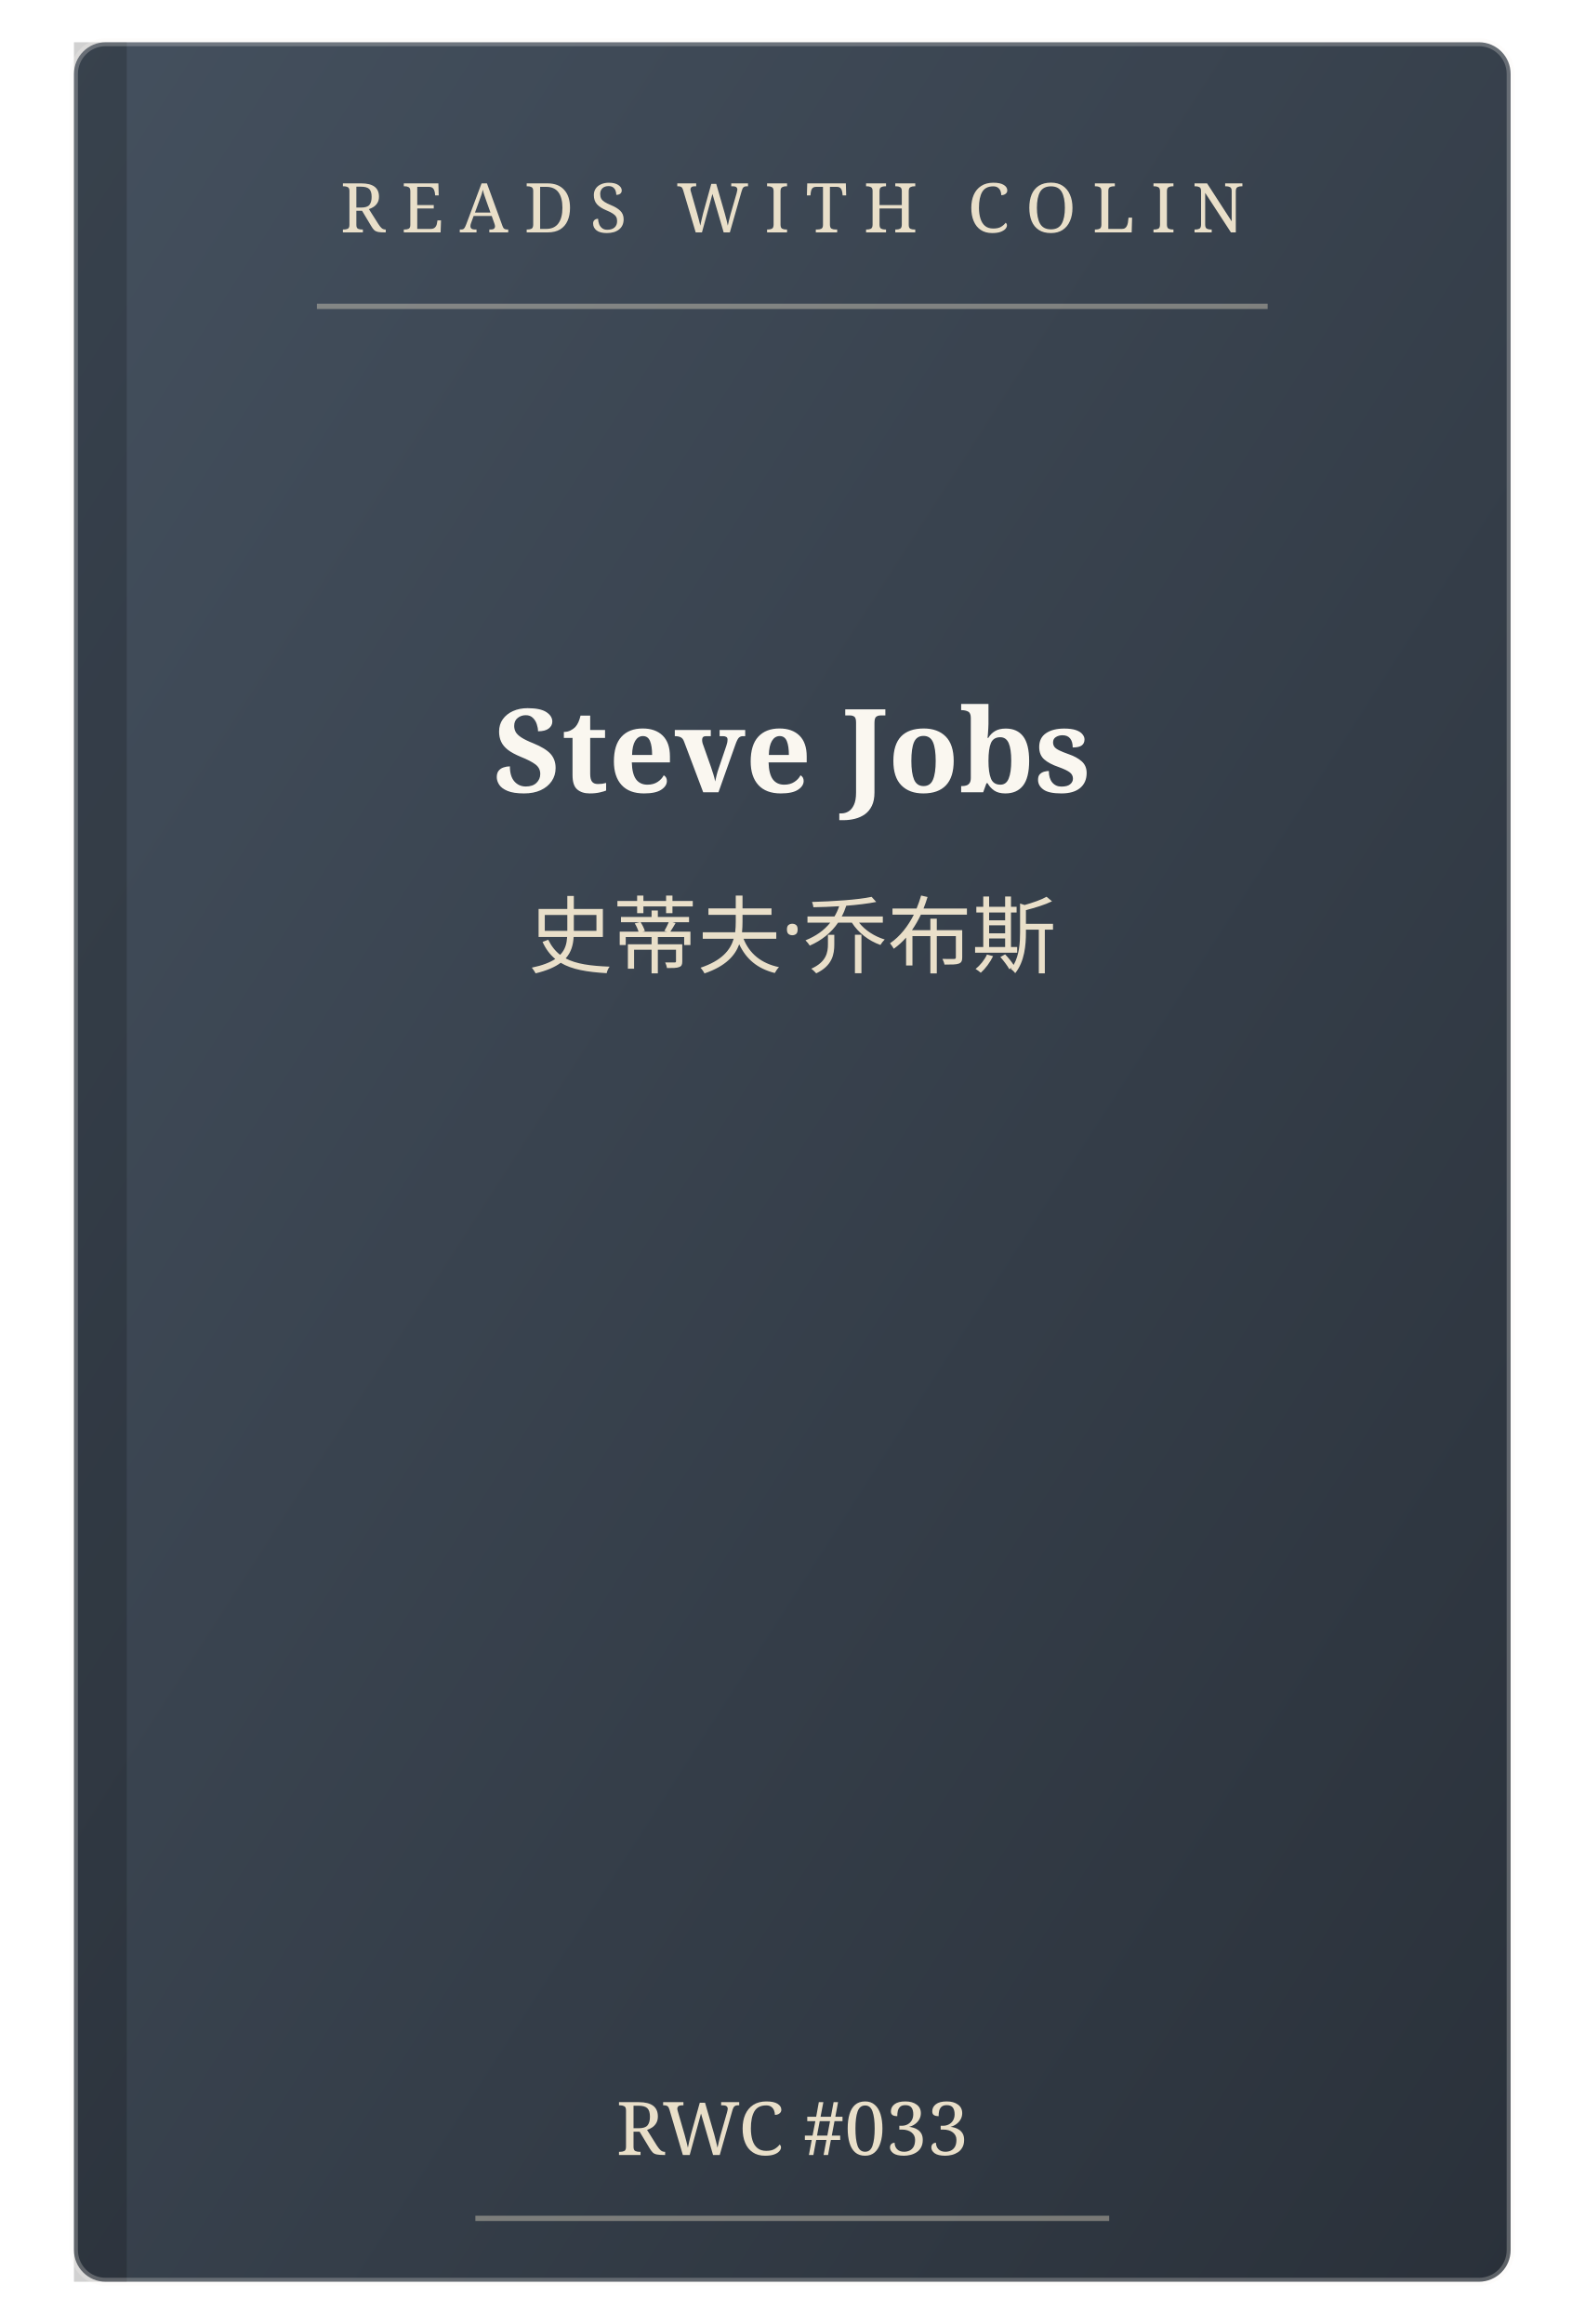
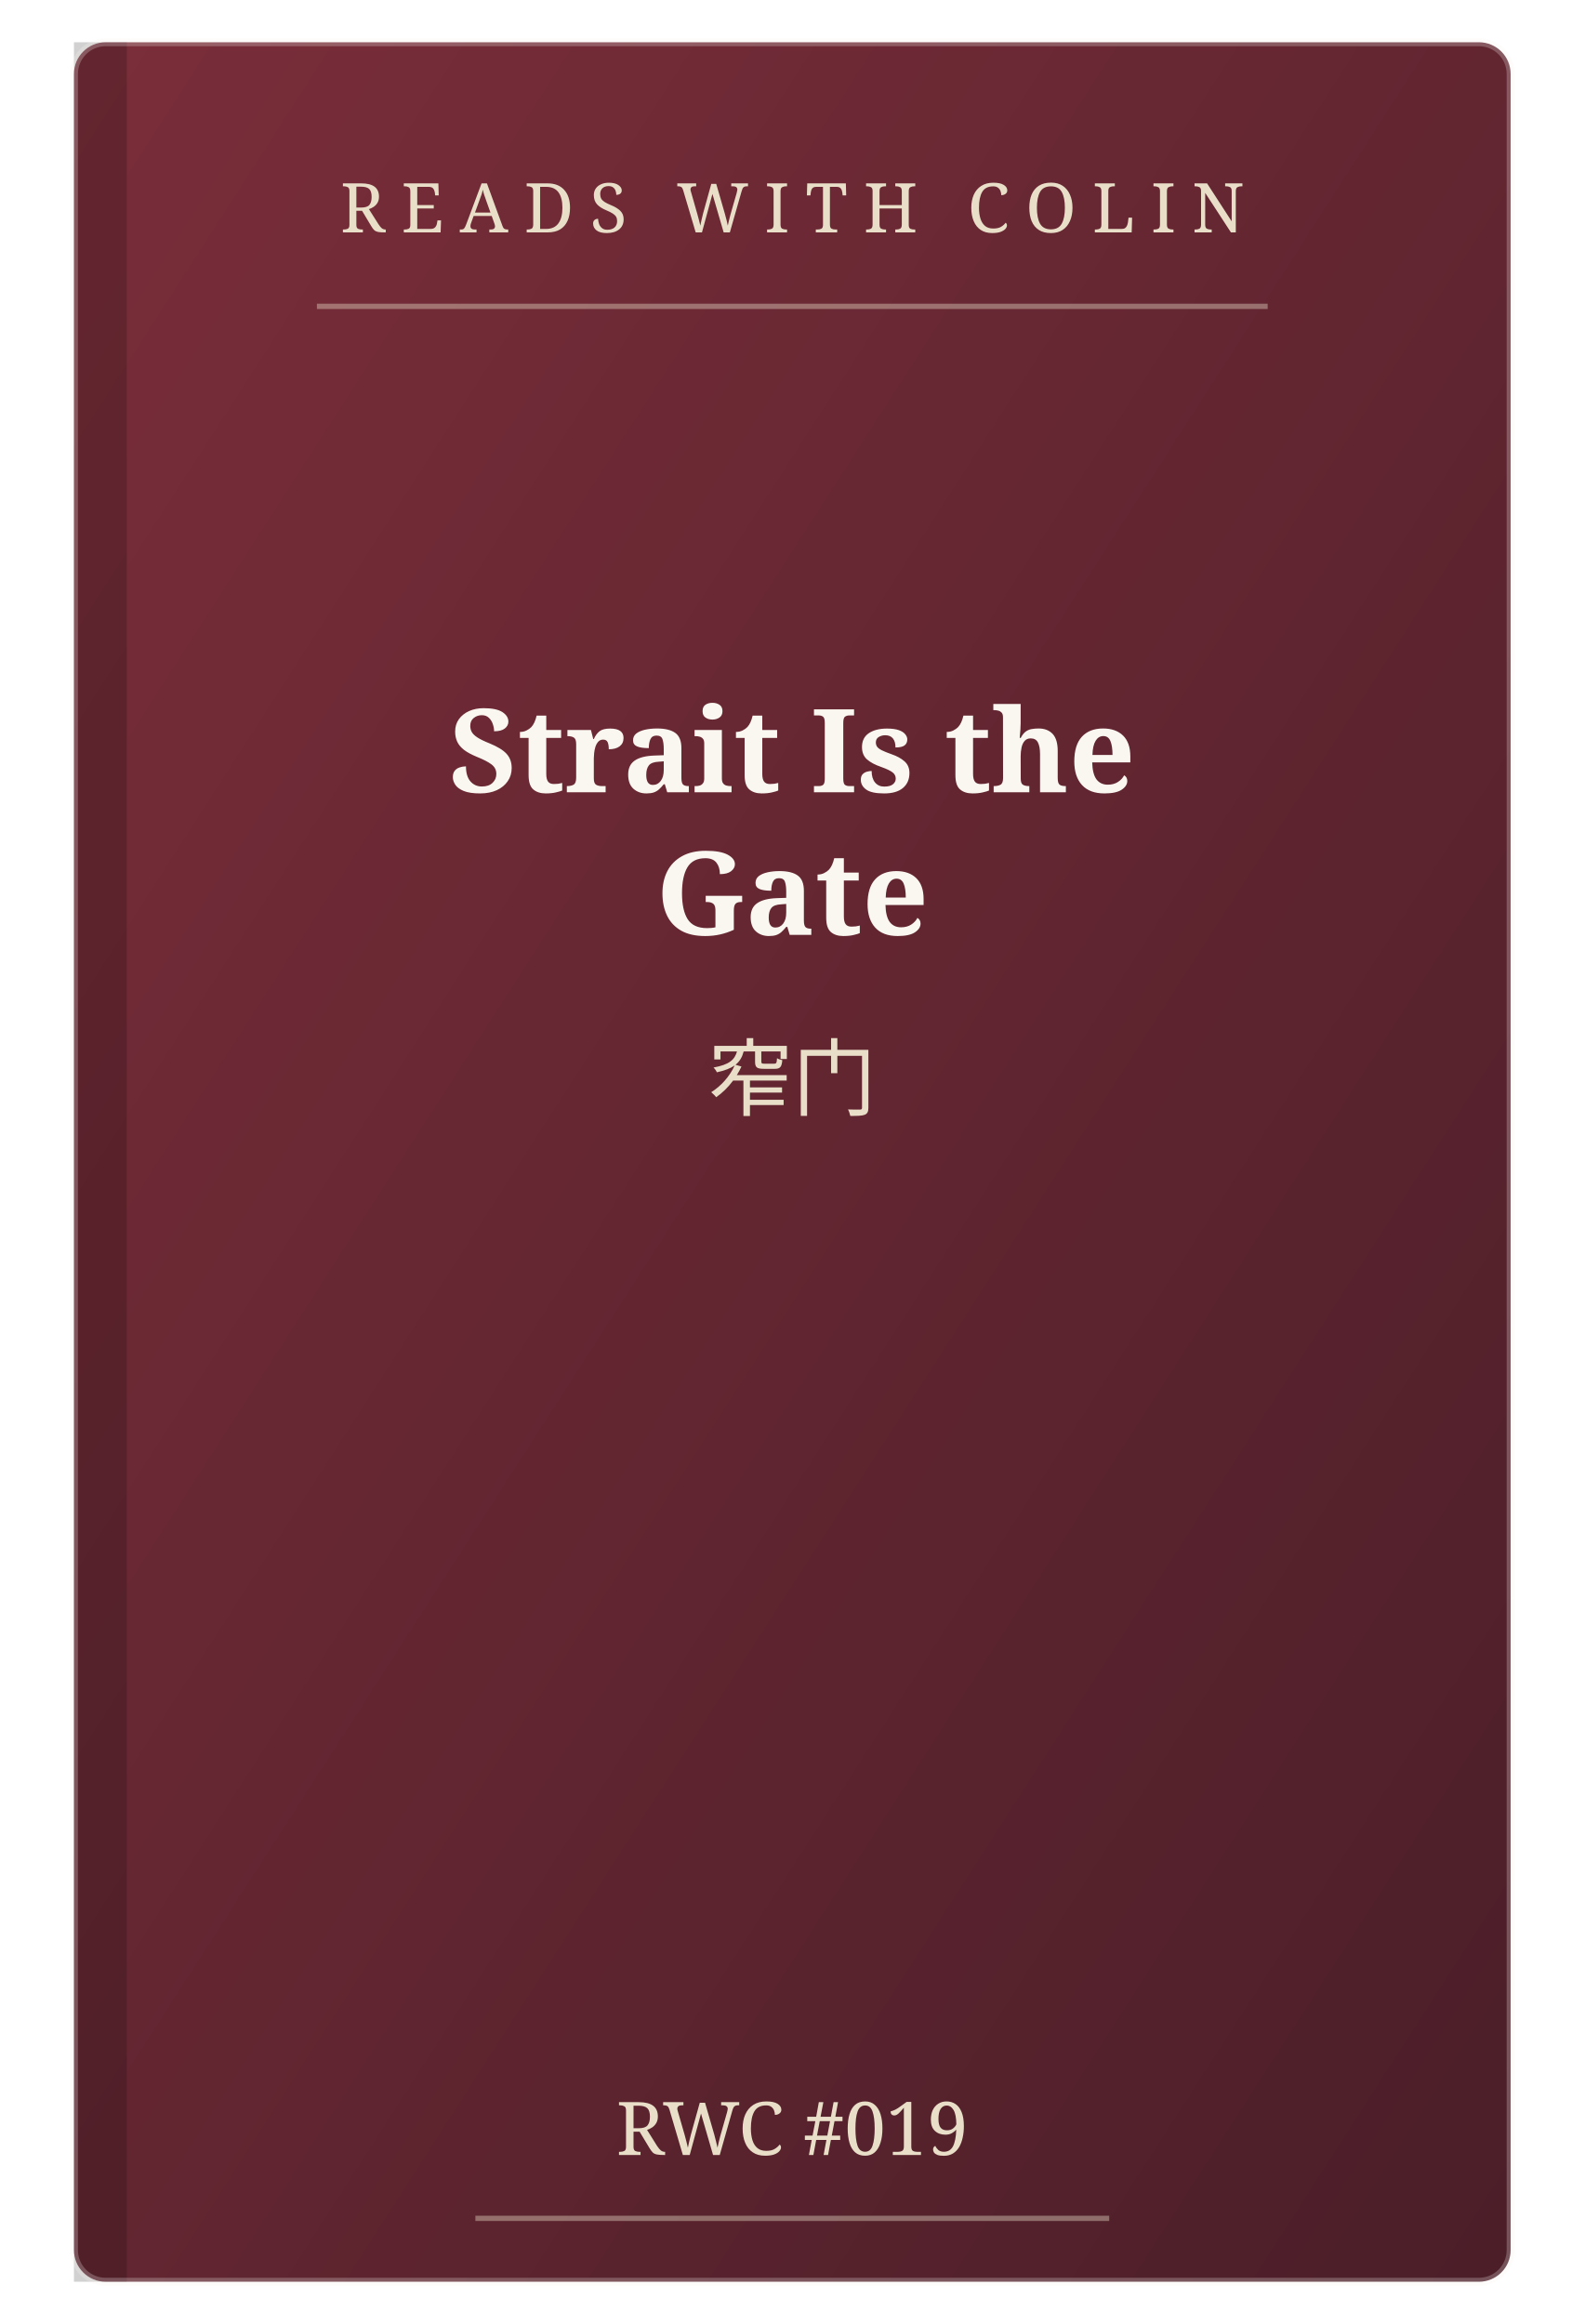
<svg xmlns="http://www.w3.org/2000/svg" viewBox="0 0 300 440" width="300" height="440">
  <defs>
    <linearGradient id="g" x1="0" y1="0" x2="1" y2="1">
-       <stop offset="0" stop-color="#44505E" />
-       <stop offset="1" stop-color="#2A313A" />
+       <stop offset="0" stop-color="#7A2E3A" />
+       <stop offset="1" stop-color="#4A1E28" />
    </linearGradient>
  </defs>
  <rect x="14" y="8" width="272" height="424" rx="6" fill="url(#g)" />
  <rect x="14" y="8" width="10" height="424" fill="#000" opacity="0.18" />
  <rect x="14" y="8" width="272" height="424" rx="6" fill="none" stroke="#FAF7F0" stroke-opacity="0.25" stroke-width="1.5" />
  <text x="150" y="44" text-anchor="middle" font-family="Georgia, serif" font-size="13" letter-spacing="3" fill="#E9DFC9">READS WITH COLIN</text>
  <line x1="60" y1="58" x2="240" y2="58" stroke="#E9DFC9" stroke-opacity="0.4" stroke-width="1" />
-   <text x="150" y="408" text-anchor="middle" font-family="Georgia, serif" font-size="14" fill="#E9DFC9">RWC #033</text>
+   <text x="150" y="408" text-anchor="middle" font-family="Georgia, serif" font-size="14" fill="#E9DFC9">RWC #019</text>
  <line x1="90" y1="420" x2="210" y2="420" stroke="#E9DFC9" stroke-opacity="0.4" stroke-width="1" />
-   <text x="150" y="150" text-anchor="middle" font-family="Georgia, serif" font-size="22" font-weight="700" fill="#FAF7F0">Steve Jobs</text>
-   <text x="150" y="183" text-anchor="middle" font-family="'Songti SC', serif" font-size="16" fill="#E9DFC9">史蒂夫·乔布斯</text>
+   <text x="150" y="150" text-anchor="middle" font-family="Georgia, serif" font-size="22" font-weight="700" fill="#FAF7F0">Strait Is the</text>
+   <text x="150" y="177" text-anchor="middle" font-family="Georgia, serif" font-size="22" font-weight="700" fill="#FAF7F0">Gate</text>
+   <text x="150" y="210" text-anchor="middle" font-family="'Songti SC', serif" font-size="16" fill="#E9DFC9">窄门</text>
</svg>
